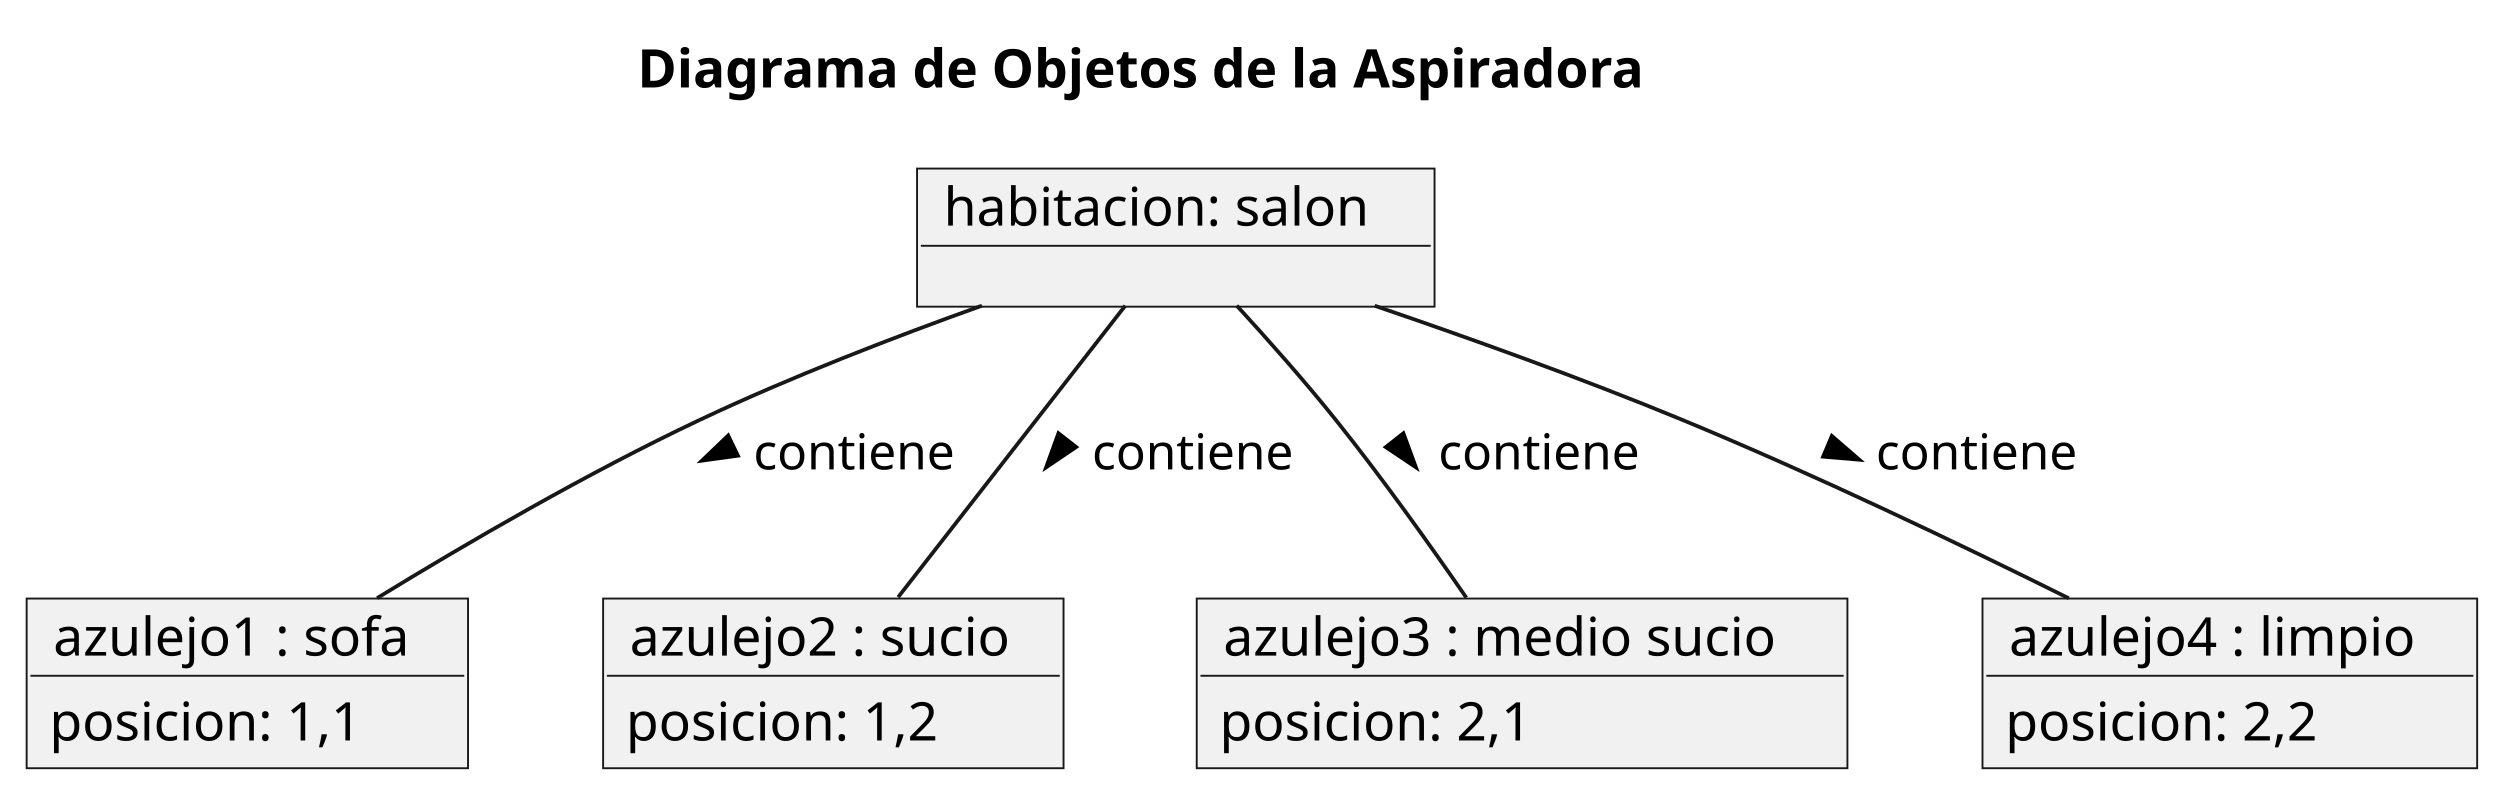
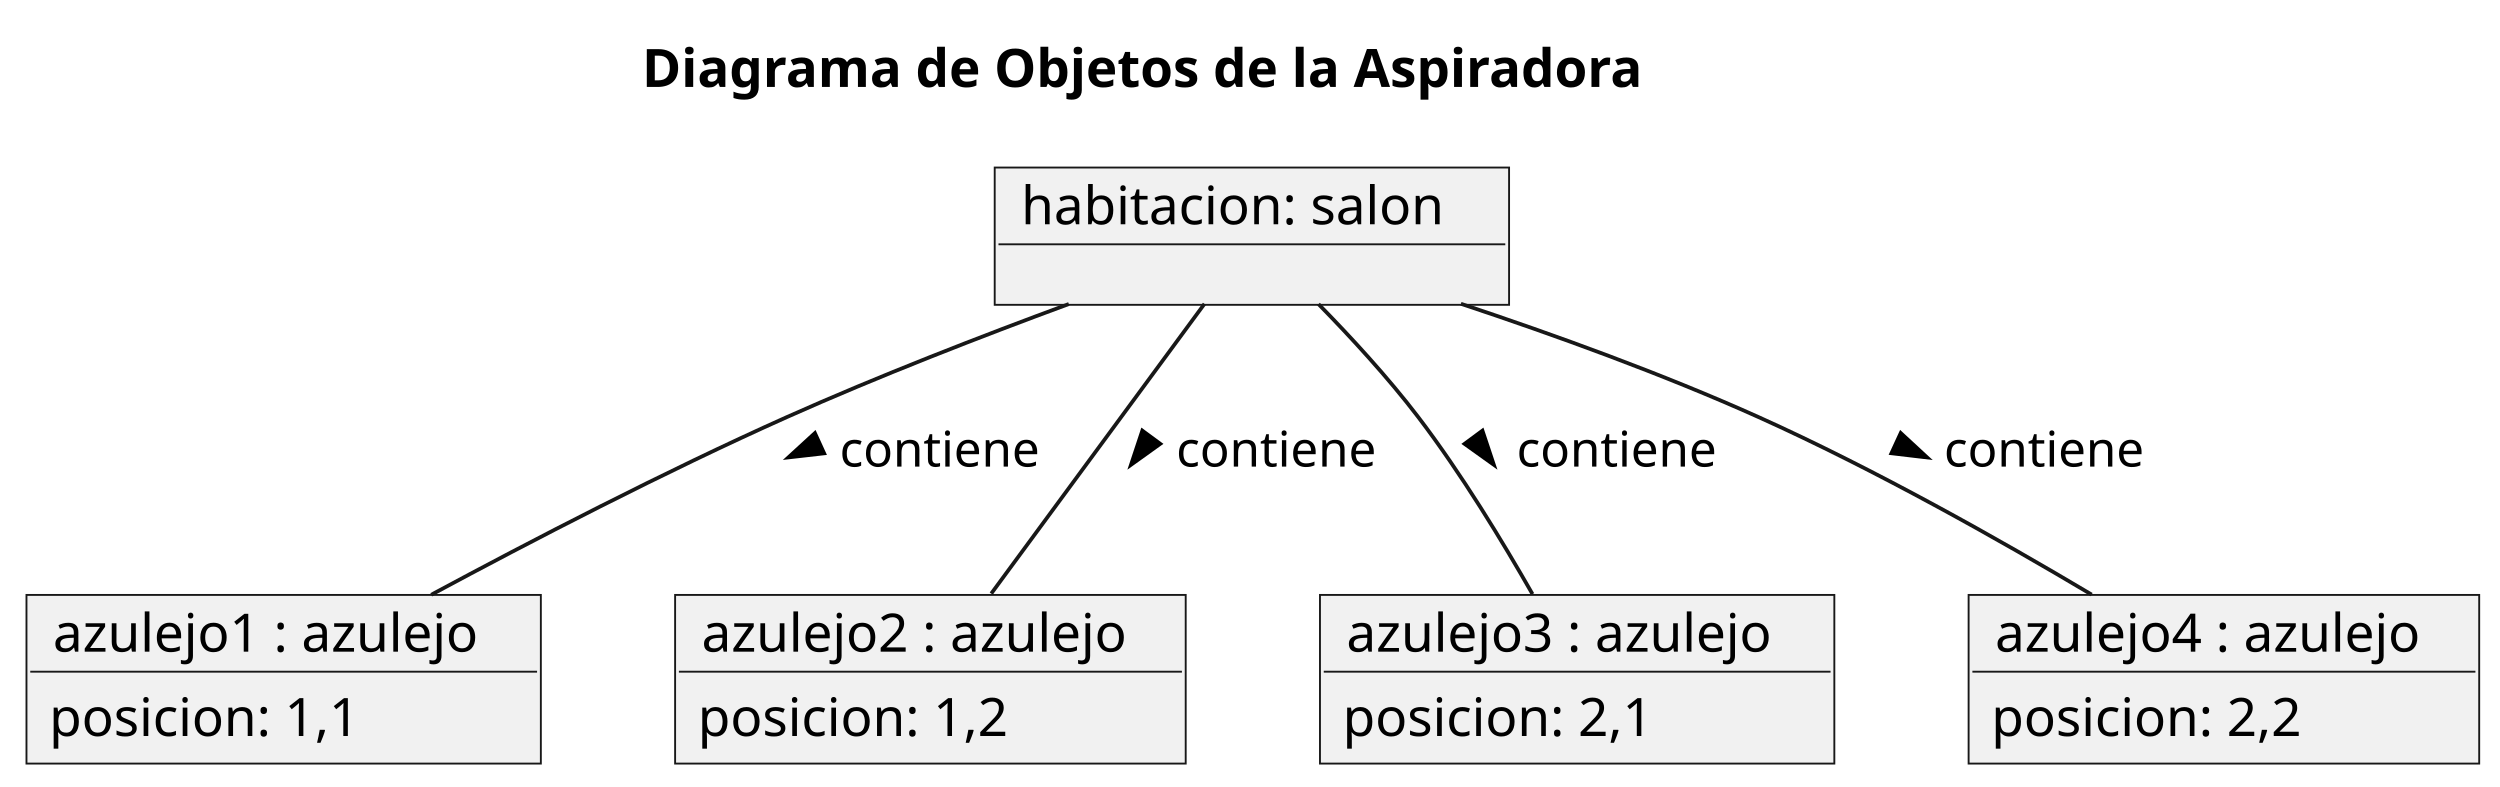
- <svg xmlns="http://www.w3.org/2000/svg" contentStyleType="text/css" height="208px" preserveAspectRatio="none" style="width:657px;height:208px;background:#FFFFFF;" version="1.1" viewBox="0 0 657 208" width="657px" zoomAndPan="magnify">
+ <svg xmlns="http://www.w3.org/2000/svg" contentStyleType="text/css" height="208px" preserveAspectRatio="none" style="width:661px;height:208px;background:#FFFFFF;" version="1.1" viewBox="0 0 661 208" width="661px" zoomAndPan="magnify">
  <defs />
  <g>
-     <text fill="#000000" font-family="sans-serif" font-size="14" font-weight="bold" lengthAdjust="spacing" textLength="308" x="167.5" y="22.995">Diagrama de Objetos de la Aspiradora</text>
+     <text fill="#000000" font-family="sans-serif" font-size="14" font-weight="bold" lengthAdjust="spacing" textLength="308" x="169.75" y="22.995">Diagrama de Objetos de la Aspiradora</text>
    <g id="elem_habitacion">
-       <rect fill="#F1F1F1" height="36.297" style="stroke:#181818;stroke-width:0.5;" width="136" x="241" y="44.297" />
-       <text fill="#000000" font-family="sans-serif" font-size="14" lengthAdjust="spacing" textLength="122" x="248" y="59.292">habitacion: salon</text>
-       <line style="stroke:#181818;stroke-width:0.5;" x1="242" x2="376" y1="64.594" y2="64.594" />
+       <rect fill="#F1F1F1" height="36.297" style="stroke:#181818;stroke-width:0.5;" width="136" x="263" y="44.297" />
+       <text fill="#000000" font-family="sans-serif" font-size="14" lengthAdjust="spacing" textLength="122" x="270" y="59.292">habitacion: salon</text>
+       <line style="stroke:#181818;stroke-width:0.5;" x1="264" x2="398" y1="64.594" y2="64.594" />
    </g>
    <g id="elem_azulejo1">
-       <rect fill="#F1F1F1" height="44.594" style="stroke:#181818;stroke-width:0.5;" width="116" x="7" y="157.297" />
-       <text fill="#000000" font-family="sans-serif" font-size="14" lengthAdjust="spacing" textLength="102" x="14" y="172.292">azulejo1 : sofa</text>
-       <line style="stroke:#181818;stroke-width:0.5;" x1="8" x2="122" y1="177.594" y2="177.594" />
+       <rect fill="#F1F1F1" height="44.594" style="stroke:#181818;stroke-width:0.5;" width="136" x="7" y="157.297" />
+       <text fill="#000000" font-family="sans-serif" font-size="14" lengthAdjust="spacing" textLength="122" x="14" y="172.292">azulejo1 : azulejo</text>
+       <line style="stroke:#181818;stroke-width:0.5;" x1="8" x2="142" y1="177.594" y2="177.594" />
      <text fill="#000000" font-family="sans-serif" font-size="14" lengthAdjust="spacing" textLength="91" x="13" y="194.589">posicion: 1,1</text>
    </g>
    <g id="elem_azulejo2">
-       <rect fill="#F1F1F1" height="44.594" style="stroke:#181818;stroke-width:0.5;" width="121" x="158.5" y="157.297" />
-       <text fill="#000000" font-family="sans-serif" font-size="14" lengthAdjust="spacing" textLength="107" x="165.5" y="172.292">azulejo2 : sucio</text>
-       <line style="stroke:#181818;stroke-width:0.5;" x1="159.5" x2="278.5" y1="177.594" y2="177.594" />
-       <text fill="#000000" font-family="sans-serif" font-size="14" lengthAdjust="spacing" textLength="90" x="164.5" y="194.589">posicion: 1,2</text>
+       <rect fill="#F1F1F1" height="44.594" style="stroke:#181818;stroke-width:0.5;" width="135" x="178.5" y="157.297" />
+       <text fill="#000000" font-family="sans-serif" font-size="14" lengthAdjust="spacing" textLength="121" x="185.5" y="172.292">azulejo2 : azulejo</text>
+       <line style="stroke:#181818;stroke-width:0.5;" x1="179.5" x2="312.5" y1="177.594" y2="177.594" />
+       <text fill="#000000" font-family="sans-serif" font-size="14" lengthAdjust="spacing" textLength="90" x="184.5" y="194.589">posicion: 1,2</text>
    </g>
    <g id="elem_azulejo3">
-       <rect fill="#F1F1F1" height="44.594" style="stroke:#181818;stroke-width:0.5;" width="171" x="314.5" y="157.297" />
-       <text fill="#000000" font-family="sans-serif" font-size="14" lengthAdjust="spacing" textLength="157" x="321.5" y="172.292">azulejo3 : medio sucio</text>
-       <line style="stroke:#181818;stroke-width:0.5;" x1="315.5" x2="484.5" y1="177.594" y2="177.594" />
-       <text fill="#000000" font-family="sans-serif" font-size="14" lengthAdjust="spacing" textLength="90" x="320.5" y="194.589">posicion: 2,1</text>
+       <rect fill="#F1F1F1" height="44.594" style="stroke:#181818;stroke-width:0.5;" width="136" x="349" y="157.297" />
+       <text fill="#000000" font-family="sans-serif" font-size="14" lengthAdjust="spacing" textLength="122" x="356" y="172.292">azulejo3 : azulejo</text>
+       <line style="stroke:#181818;stroke-width:0.5;" x1="350" x2="484" y1="177.594" y2="177.594" />
+       <text fill="#000000" font-family="sans-serif" font-size="14" lengthAdjust="spacing" textLength="90" x="355" y="194.589">posicion: 2,1</text>
    </g>
    <g id="elem_azulejo4">
-       <rect fill="#F1F1F1" height="44.594" style="stroke:#181818;stroke-width:0.5;" width="130" x="521" y="157.297" />
-       <text fill="#000000" font-family="sans-serif" font-size="14" lengthAdjust="spacing" textLength="116" x="528" y="172.292">azulejo4 : limpio</text>
-       <line style="stroke:#181818;stroke-width:0.5;" x1="522" x2="650" y1="177.594" y2="177.594" />
-       <text fill="#000000" font-family="sans-serif" font-size="14" lengthAdjust="spacing" textLength="89" x="527" y="194.589">posicion: 2,2</text>
+       <rect fill="#F1F1F1" height="44.594" style="stroke:#181818;stroke-width:0.5;" width="135" x="520.5" y="157.297" />
+       <text fill="#000000" font-family="sans-serif" font-size="14" lengthAdjust="spacing" textLength="121" x="527.5" y="172.292">azulejo4 : azulejo</text>
+       <line style="stroke:#181818;stroke-width:0.5;" x1="521.5" x2="654.5" y1="177.594" y2="177.594" />
+       <text fill="#000000" font-family="sans-serif" font-size="14" lengthAdjust="spacing" textLength="89" x="526.5" y="194.589">posicion: 2,2</text>
    </g>
    <g id="link_habitacion_azulejo1">
-       <path codeLine="19" d="M258.046,80.333 C235.064,88.554 207.797,99.065 184,110.297 C154.466,124.236 122.462,142.874 99.09,157.189 " fill="none" id="habitacion-azulejo1" style="stroke:#181818;stroke-width:1.0;" />
-       <polygon fill="#000000" points="184.499,121.04,193.921,119.748,191.362,114.457,184.499,121.04" style="stroke:#000000;stroke-width:1.0;" />
-       <text fill="#000000" font-family="sans-serif" font-size="13" lengthAdjust="spacing" textLength="55" x="198" y="123.364">contiene</text>
+       <path codeLine="22" d="M282.598,80.384 C259.734,88.812 232.21,99.477 208,110.297 C175.751,124.71 140.231,143.142 114.016,157.254 " fill="none" id="habitacion-azulejo1" style="stroke:#181818;stroke-width:1.0;" />
+       <polygon fill="#000000" points="208.451,120.938,217.9,119.859,215.461,114.511,208.451,120.938" style="stroke:#000000;stroke-width:1.0;" />
+       <text fill="#000000" font-family="sans-serif" font-size="13" lengthAdjust="spacing" textLength="55" x="222" y="123.364">contiene</text>
    </g>
    <g id="link_habitacion_azulejo2">
-       <path codeLine="20" d="M295.72,80.339 C279.878,100.671 253.363,134.697 236.027,156.945 " fill="none" id="habitacion-azulejo2" style="stroke:#181818;stroke-width:1.0;" />
-       <polygon fill="#000000" points="274.927,122.807,282.805,117.479,278.168,113.866,274.927,122.807" style="stroke:#000000;stroke-width:1.0;" />
-       <text fill="#000000" font-family="sans-serif" font-size="13" lengthAdjust="spacing" textLength="55" x="287" y="123.364">contiene</text>
+       <path codeLine="23" d="M318.458,80.339 C303.496,100.671 278.454,134.697 262.082,156.945 " fill="none" id="habitacion-azulejo2" style="stroke:#181818;stroke-width:1.0;" />
+       <polygon fill="#000000" points="299.036,122.89,306.765,117.347,302.031,113.863,299.036,122.89" style="stroke:#000000;stroke-width:1.0;" />
+       <text fill="#000000" font-family="sans-serif" font-size="13" lengthAdjust="spacing" textLength="55" x="311" y="123.364">contiene</text>
    </g>
    <g id="link_habitacion_azulejo3">
-       <path codeLine="21" d="M325.017,80.318 C333.052,89.078 342.793,100.046 351,110.297 C363.154,125.478 375.905,143.374 385.352,157.066 " fill="none" id="habitacion-azulejo3" style="stroke:#181818;stroke-width:1.0;" />
-       <polygon fill="#000000" points="372.09,122.794,368.81,113.867,364.19,117.5,372.09,122.794" style="stroke:#000000;stroke-width:1.0;" />
-       <text fill="#000000" font-family="sans-serif" font-size="13" lengthAdjust="spacing" textLength="55" x="378" y="123.364">contiene</text>
+       <path codeLine="24" d="M348.603,80.401 C357.032,89.002 367.005,99.807 375,110.297 C386.331,125.164 397.307,143.235 405.196,157.083 " fill="none" id="habitacion-azulejo3" style="stroke:#181818;stroke-width:1.0;" />
+       <polygon fill="#000000" points="394.969,122.886,391.963,113.863,387.233,117.354,394.969,122.886" style="stroke:#000000;stroke-width:1.0;" />
+       <text fill="#000000" font-family="sans-serif" font-size="13" lengthAdjust="spacing" textLength="55" x="401" y="123.364">contiene</text>
    </g>
    <g id="link_habitacion_azulejo4">
-       <path codeLine="22" d="M361.268,80.358 C385.976,88.781 415.745,99.448 442,110.297 C476.797,124.676 515.263,143.11 543.679,157.232 " fill="none" id="habitacion-azulejo4" style="stroke:#181818;stroke-width:1.0;" />
-       <polygon fill="#000000" points="488.608,120.805,481.414,114.584,479.131,120.001,488.608,120.805" style="stroke:#000000;stroke-width:1.0;" />
-       <text fill="#000000" font-family="sans-serif" font-size="13" lengthAdjust="spacing" textLength="55" x="493" y="123.364">contiene</text>
+       <path codeLine="25" d="M386.268,80.319 C410.766,88.464 439.706,98.918 465,110.297 C495.65,124.085 528.859,142.823 553.036,157.216 " fill="none" id="habitacion-azulejo4" style="stroke:#181818;stroke-width:1.0;" />
+       <polygon fill="#000000" points="509.541,120.957,502.557,114.501,500.096,119.838,509.541,120.957" style="stroke:#000000;stroke-width:1.0;" />
+       <text fill="#000000" font-family="sans-serif" font-size="13" lengthAdjust="spacing" textLength="55" x="514" y="123.364">contiene</text>
    </g>
  </g>
</svg>
